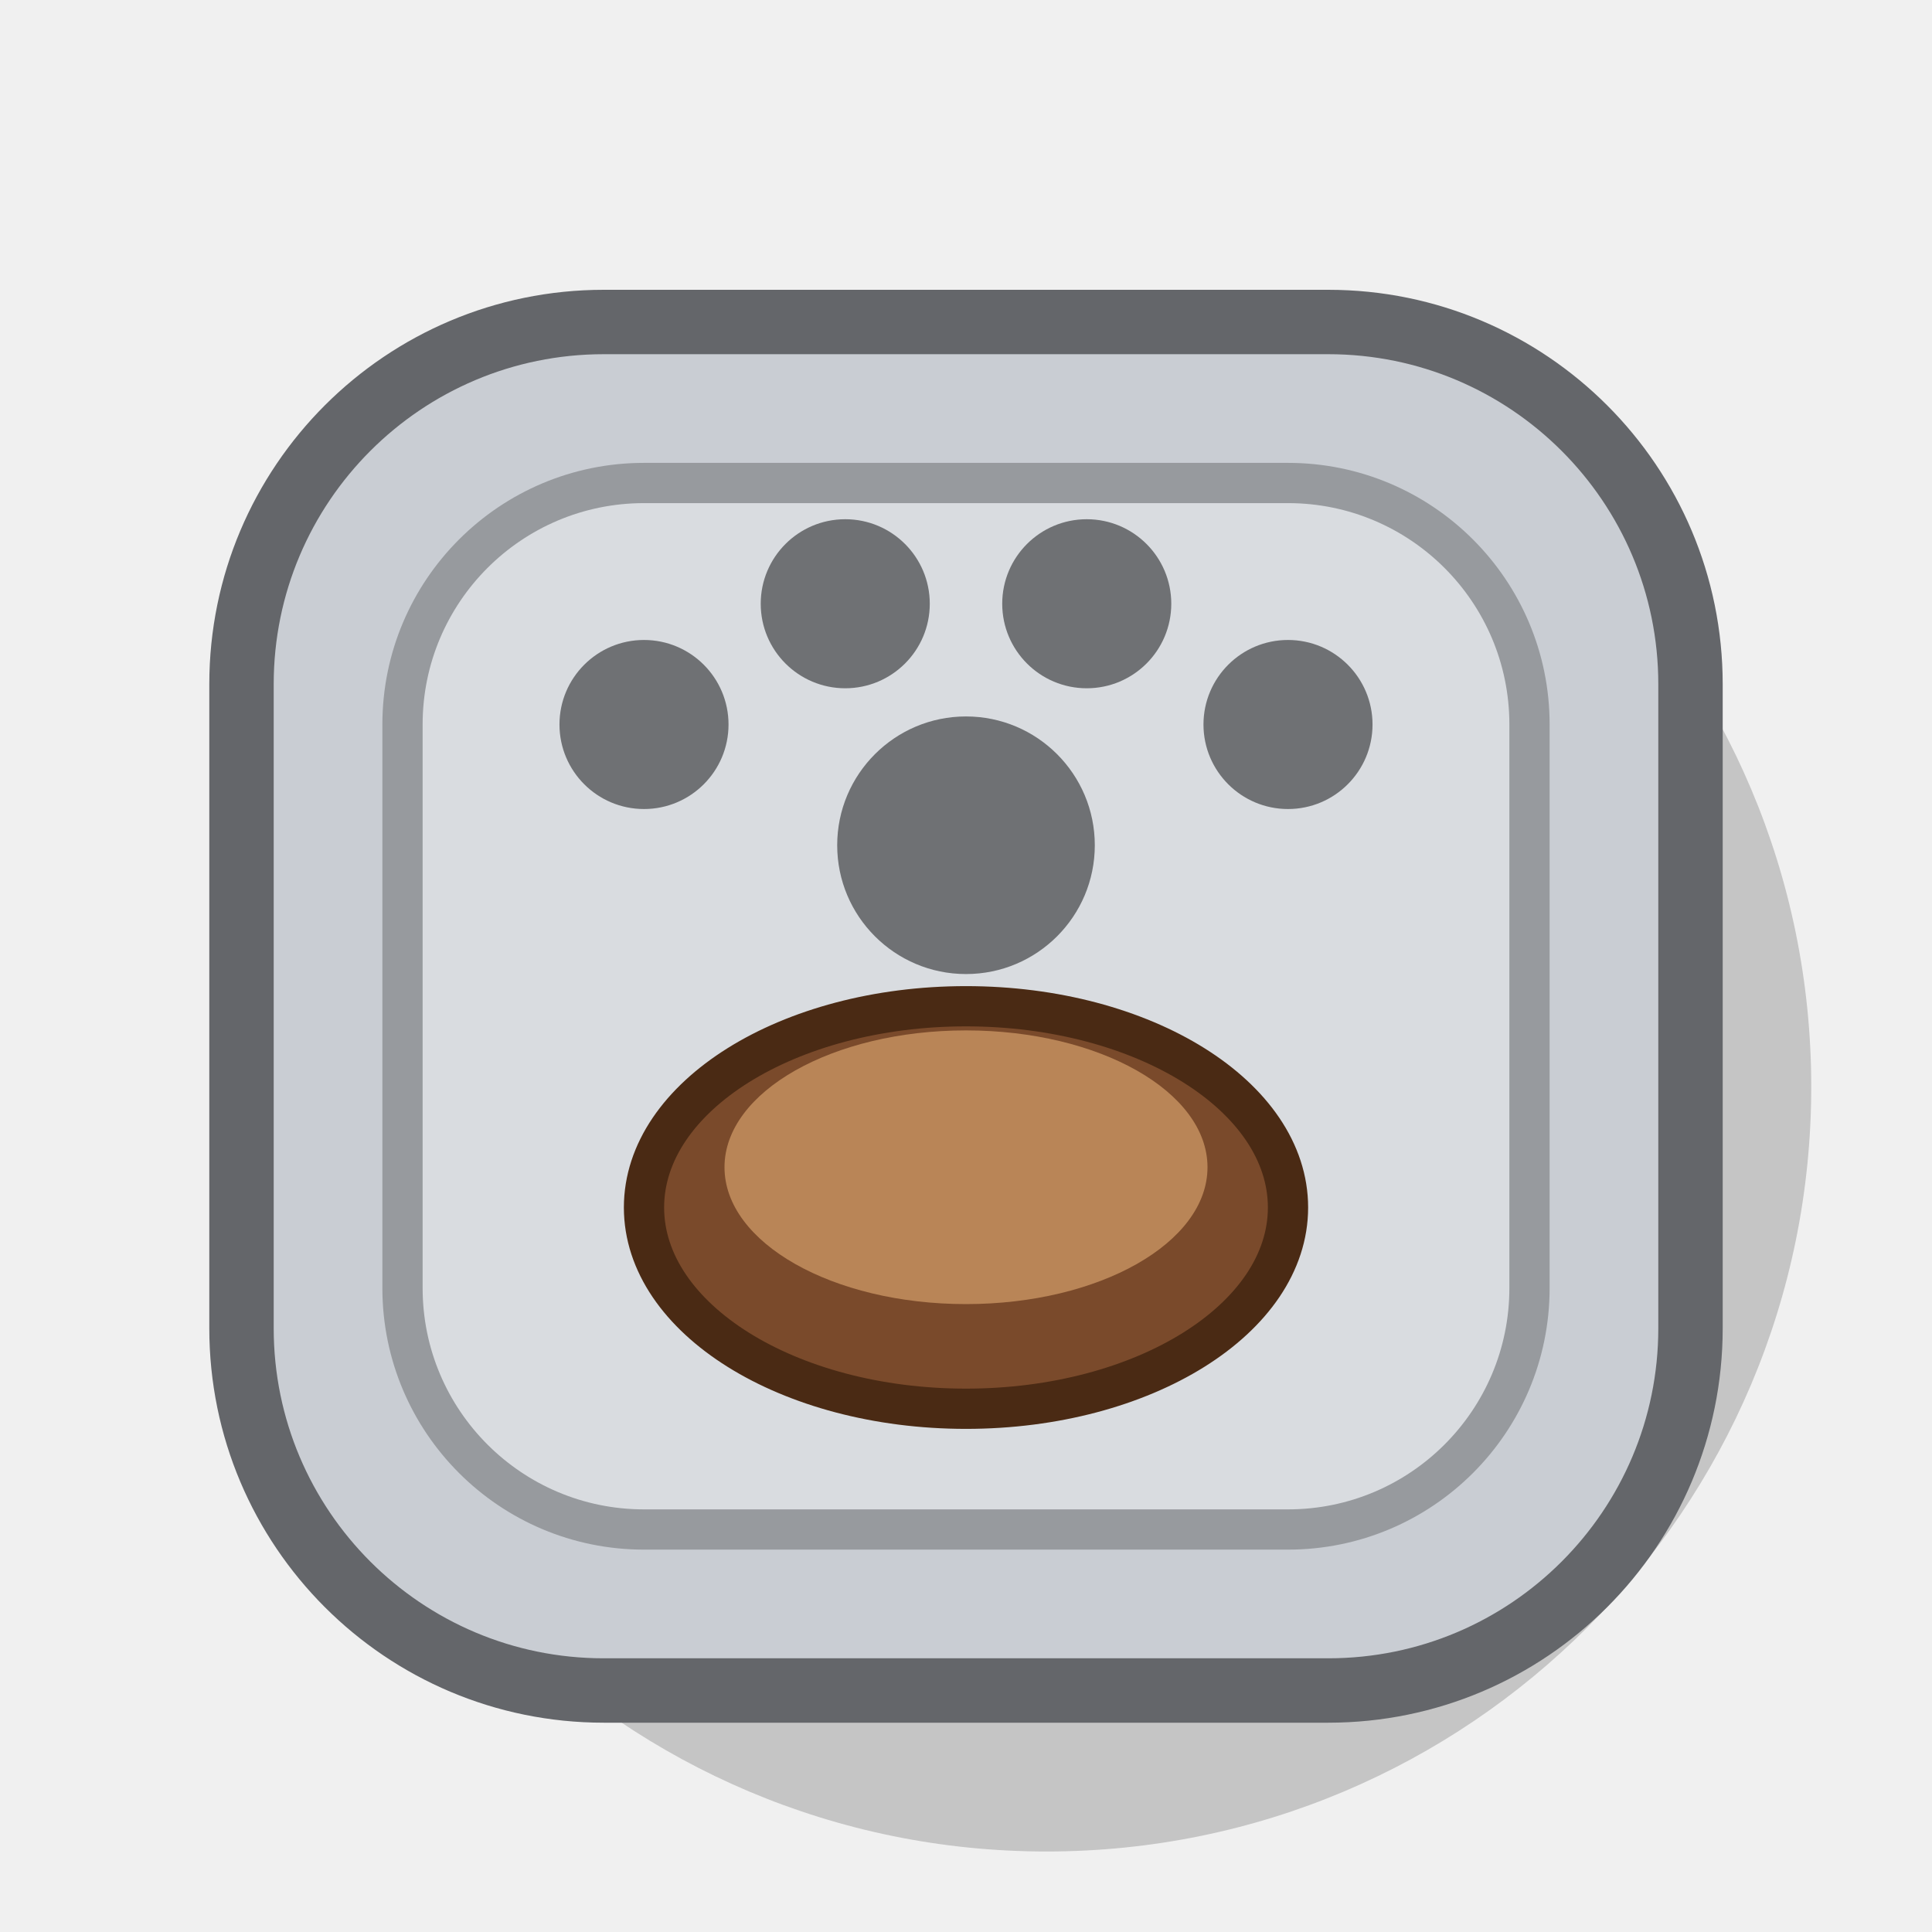
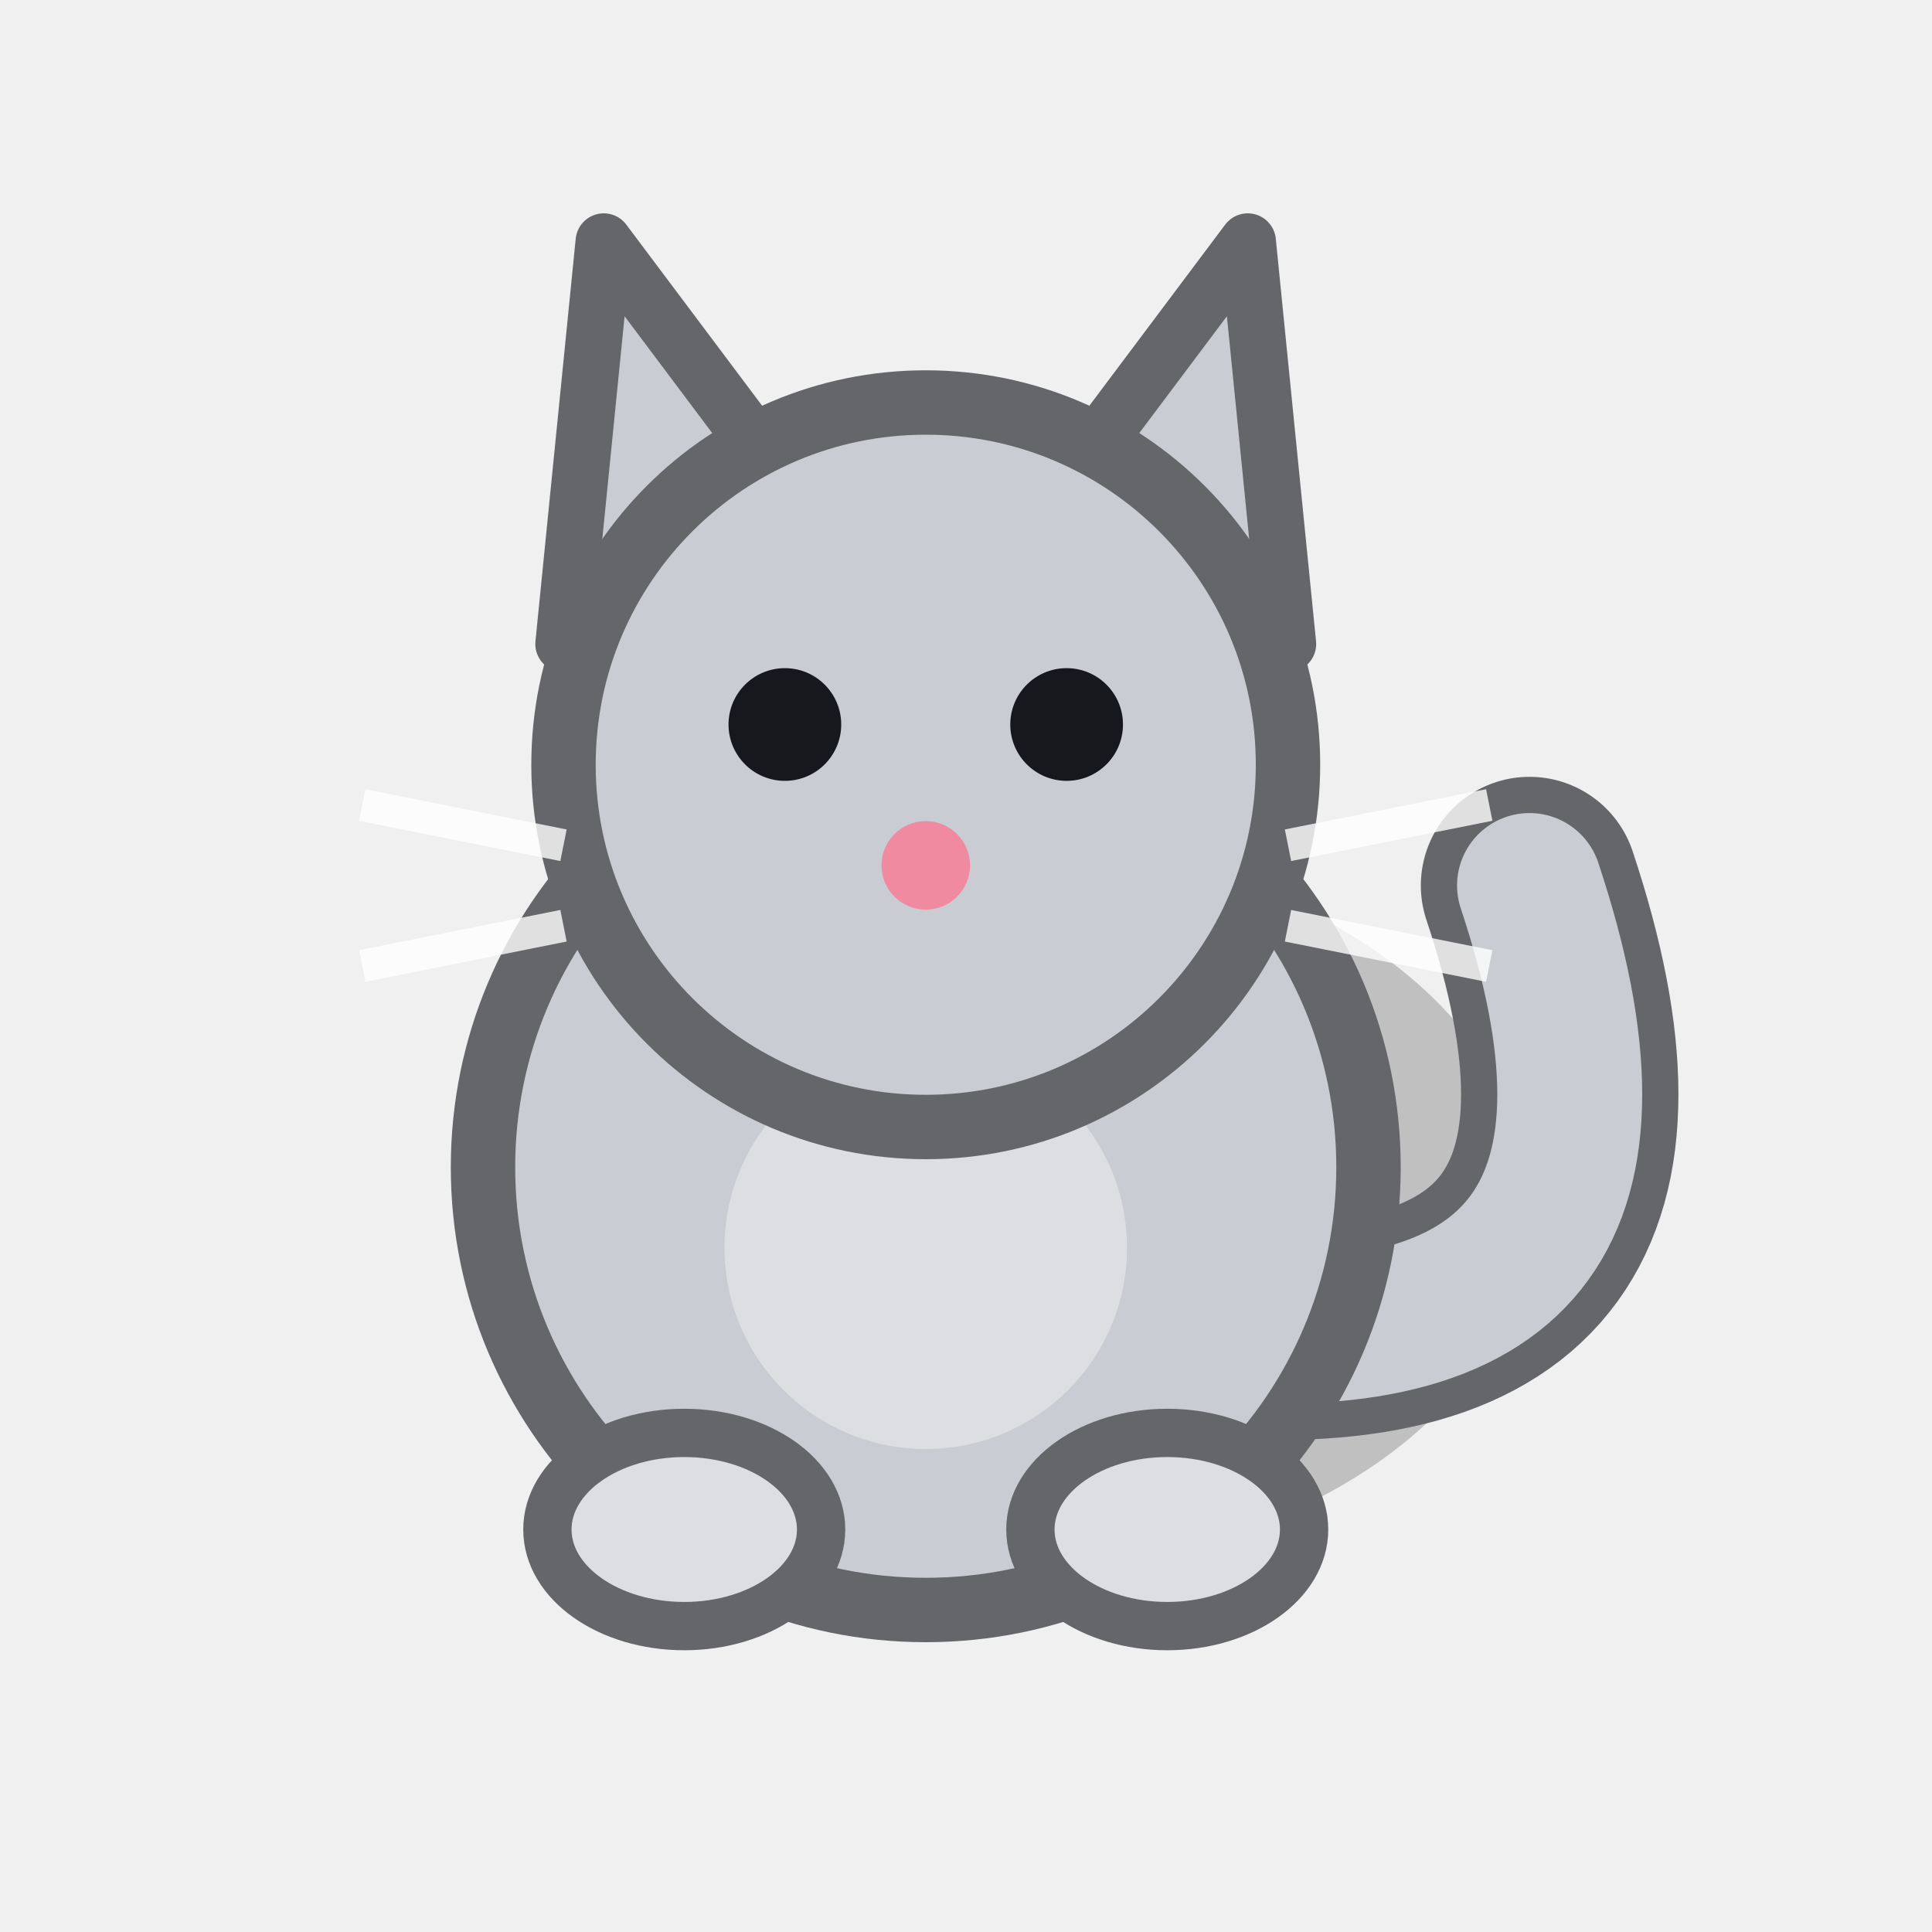
<svg xmlns="http://www.w3.org/2000/svg" width="96" height="96" viewBox="0 0 48 48">
-   <circle cx="26" cy="27" r="19" fill="#000" opacity="0.18" />
-   <rect x="6" y="8" width="36" height="34" rx="9" fill="#c9cdd3" stroke="#64666a" stroke-width="1.6" />
-   <rect x="10" y="12" width="28" height="26" rx="6" fill="#d9dce0" stroke="#979a9e" stroke-width="1" />
-   <ellipse cx="24" cy="30" rx="8" ry="5" fill="#7a4a2b" stroke="#4a2a14" stroke-width="1" />
-   <ellipse cx="24" cy="29" rx="6" ry="3.4" fill="#b98557" />
-   <circle cx="16" cy="18" r="2.1" fill="#6f7174" />
-   <circle cx="21" cy="15" r="2.1" fill="#6f7174" />
-   <circle cx="27" cy="15" r="2.1" fill="#6f7174" />
-   <circle cx="32" cy="18" r="2.1" fill="#6f7174" />
-   <circle cx="24" cy="21" r="3.2" fill="#6f7174" />
+   <ellipse cx="25" cy="30" rx="13" ry="9" fill="#000" opacity=".2" />
+   <path d="M30 33 Q42 34 38 22" fill="none" stroke="#64666a" stroke-width="5.4" stroke-linecap="round" />
+   <path d="M30 33 Q42 34 38 22" fill="none" stroke="#c9cdd3" stroke-width="3.6" stroke-linecap="round" />
+   <circle cx="23" cy="29" r="11" fill="#c9cdd3" stroke="#64666a" stroke-width="1.6" />
+   <circle cx="23" cy="31" r="5" fill="#dcdee2" />
+   <ellipse cx="17" cy="38" rx="3.4" ry="2.4" fill="#dcdee2" stroke="#64666a" stroke-width="1.2" />
+   <ellipse cx="29" cy="38" rx="3.4" ry="2.4" fill="#dcdee2" stroke="#64666a" stroke-width="1.2" />
+   <path d="M21 14 L15 6 L14 16Z" fill="#c9cdd3" stroke="#64666a" stroke-width="1.4" stroke-linejoin="round" />
+   <path d="M25 14 L31 6 L32 16Z" fill="#c9cdd3" stroke="#64666a" stroke-width="1.4" stroke-linejoin="round" />
+   <circle cx="23" cy="19" r="9" fill="#c9cdd3" stroke="#64666a" stroke-width="1.6" />
+   <circle cx="19.5" cy="18" r="1.4" fill="#16181d" />
+   <circle cx="26.5" cy="18" r="1.4" fill="#16181d" />
+   <circle cx="23" cy="21.5" r="1.1" fill="#f08aa0" />
+   <path d="M14 21 L9 20 M14 23 L9 24 M32 21 L37 20 M32 23 L37 24" stroke="#fff" stroke-width=".8" opacity=".8" />
</svg>
